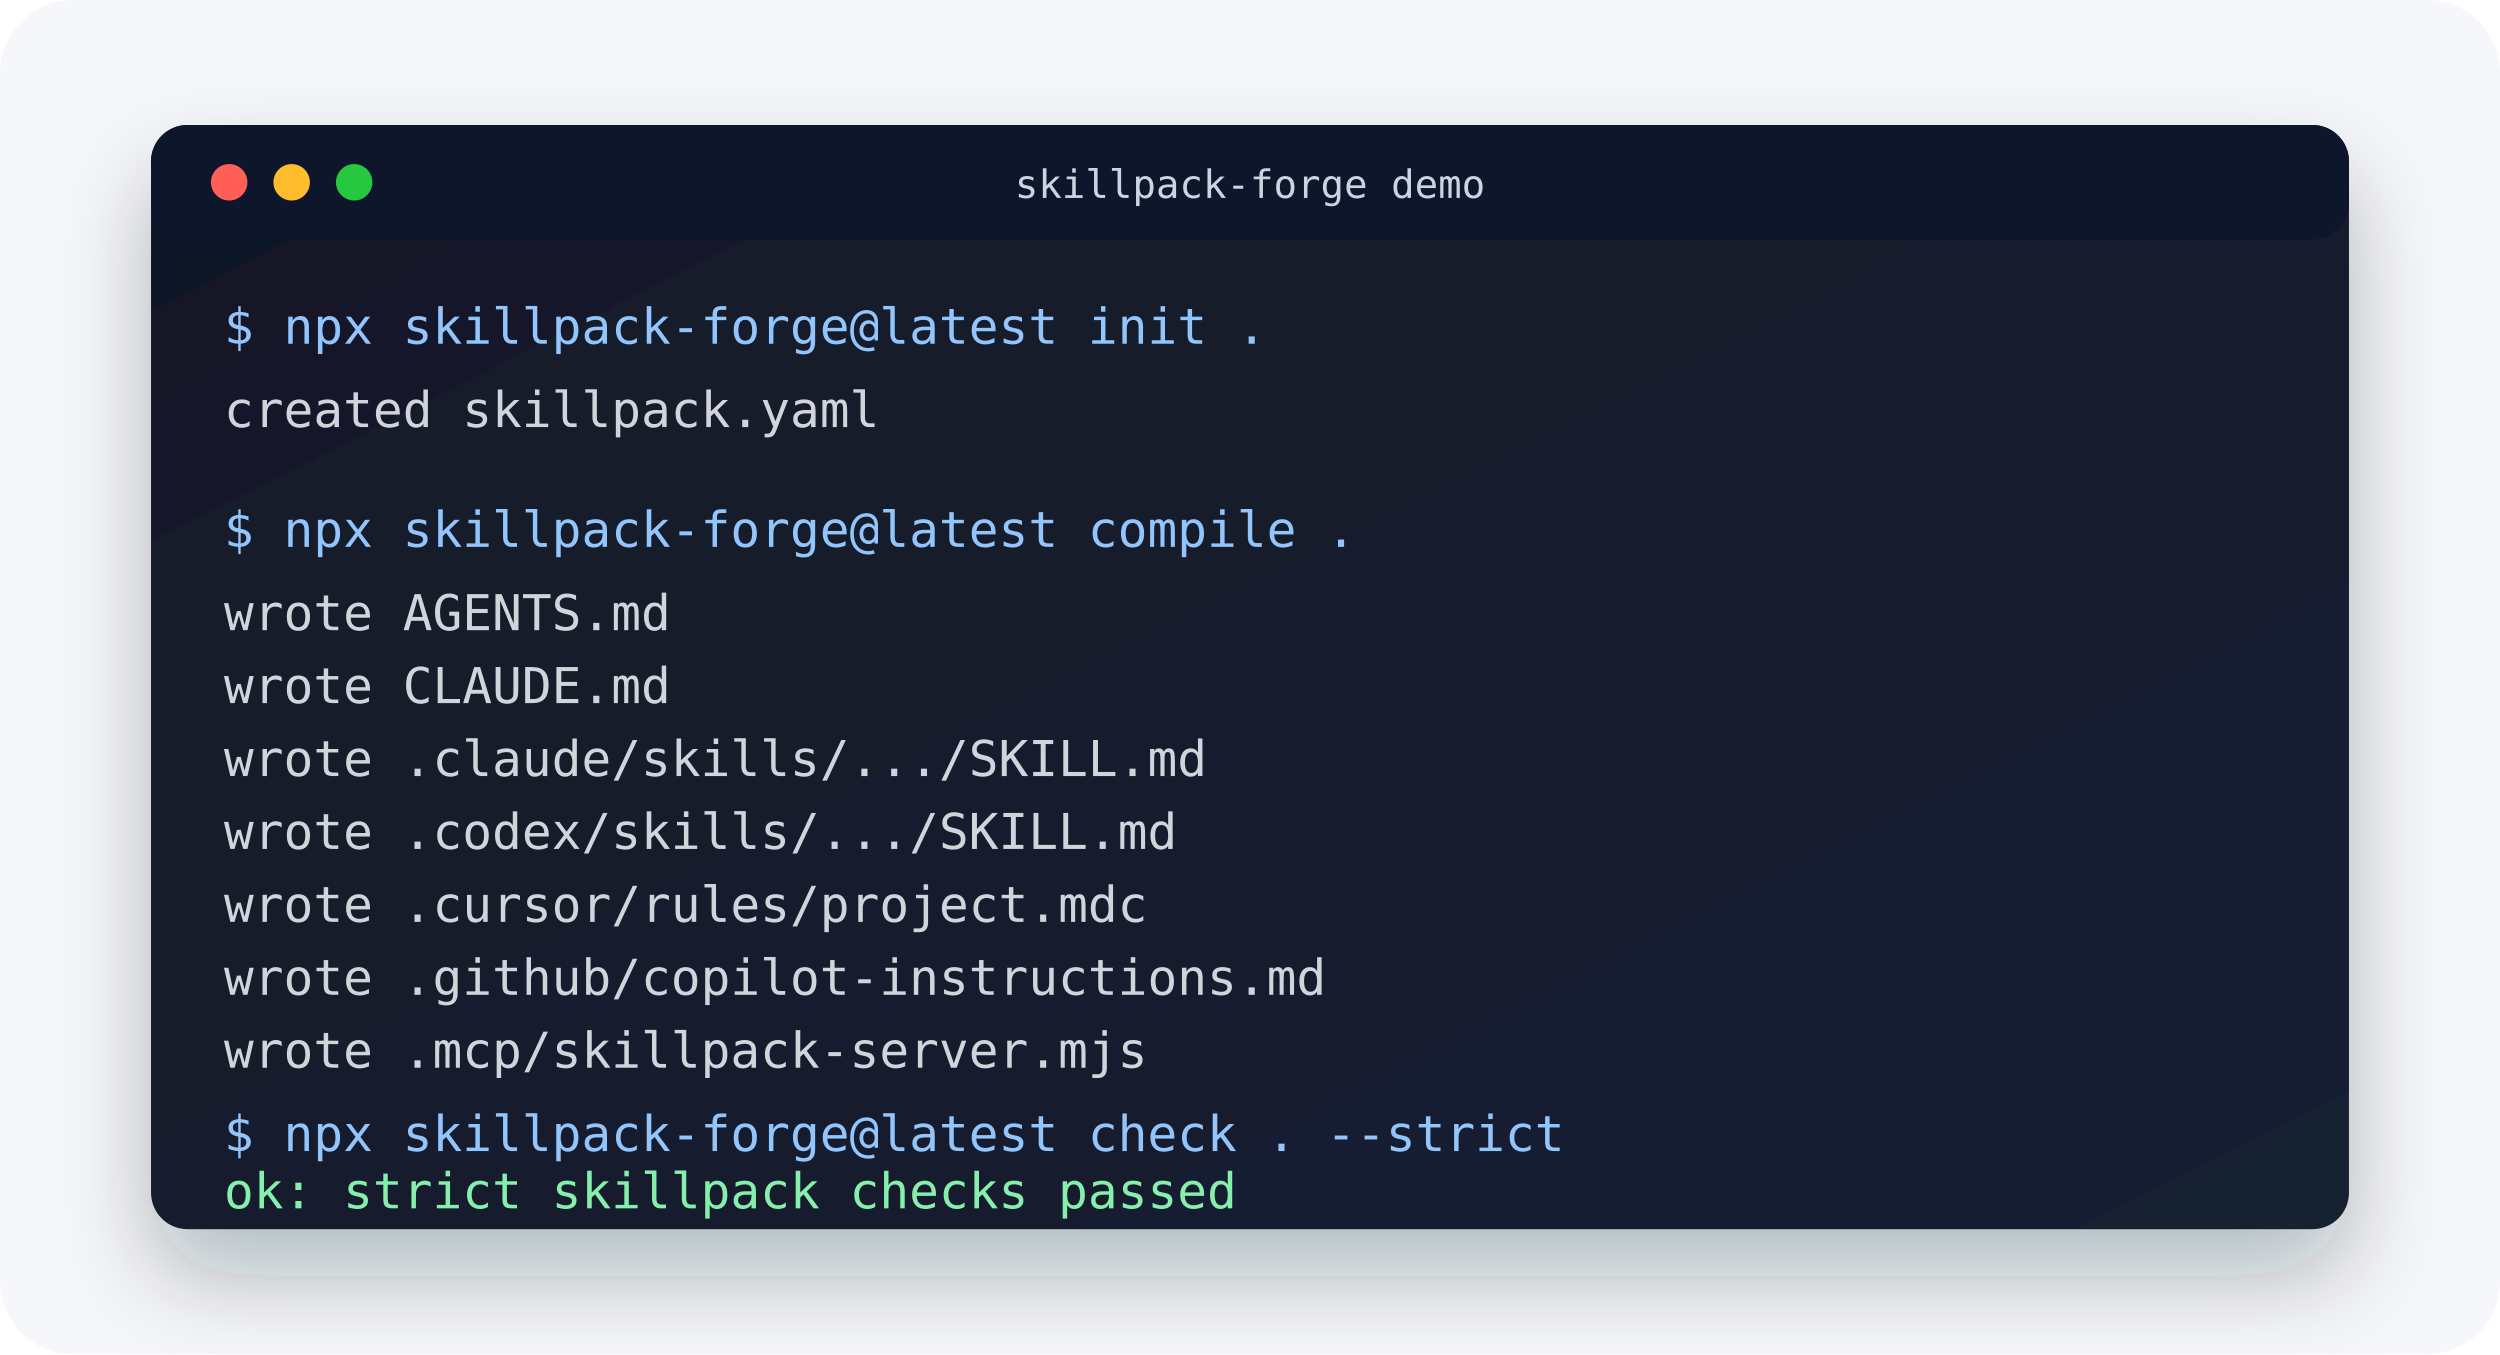
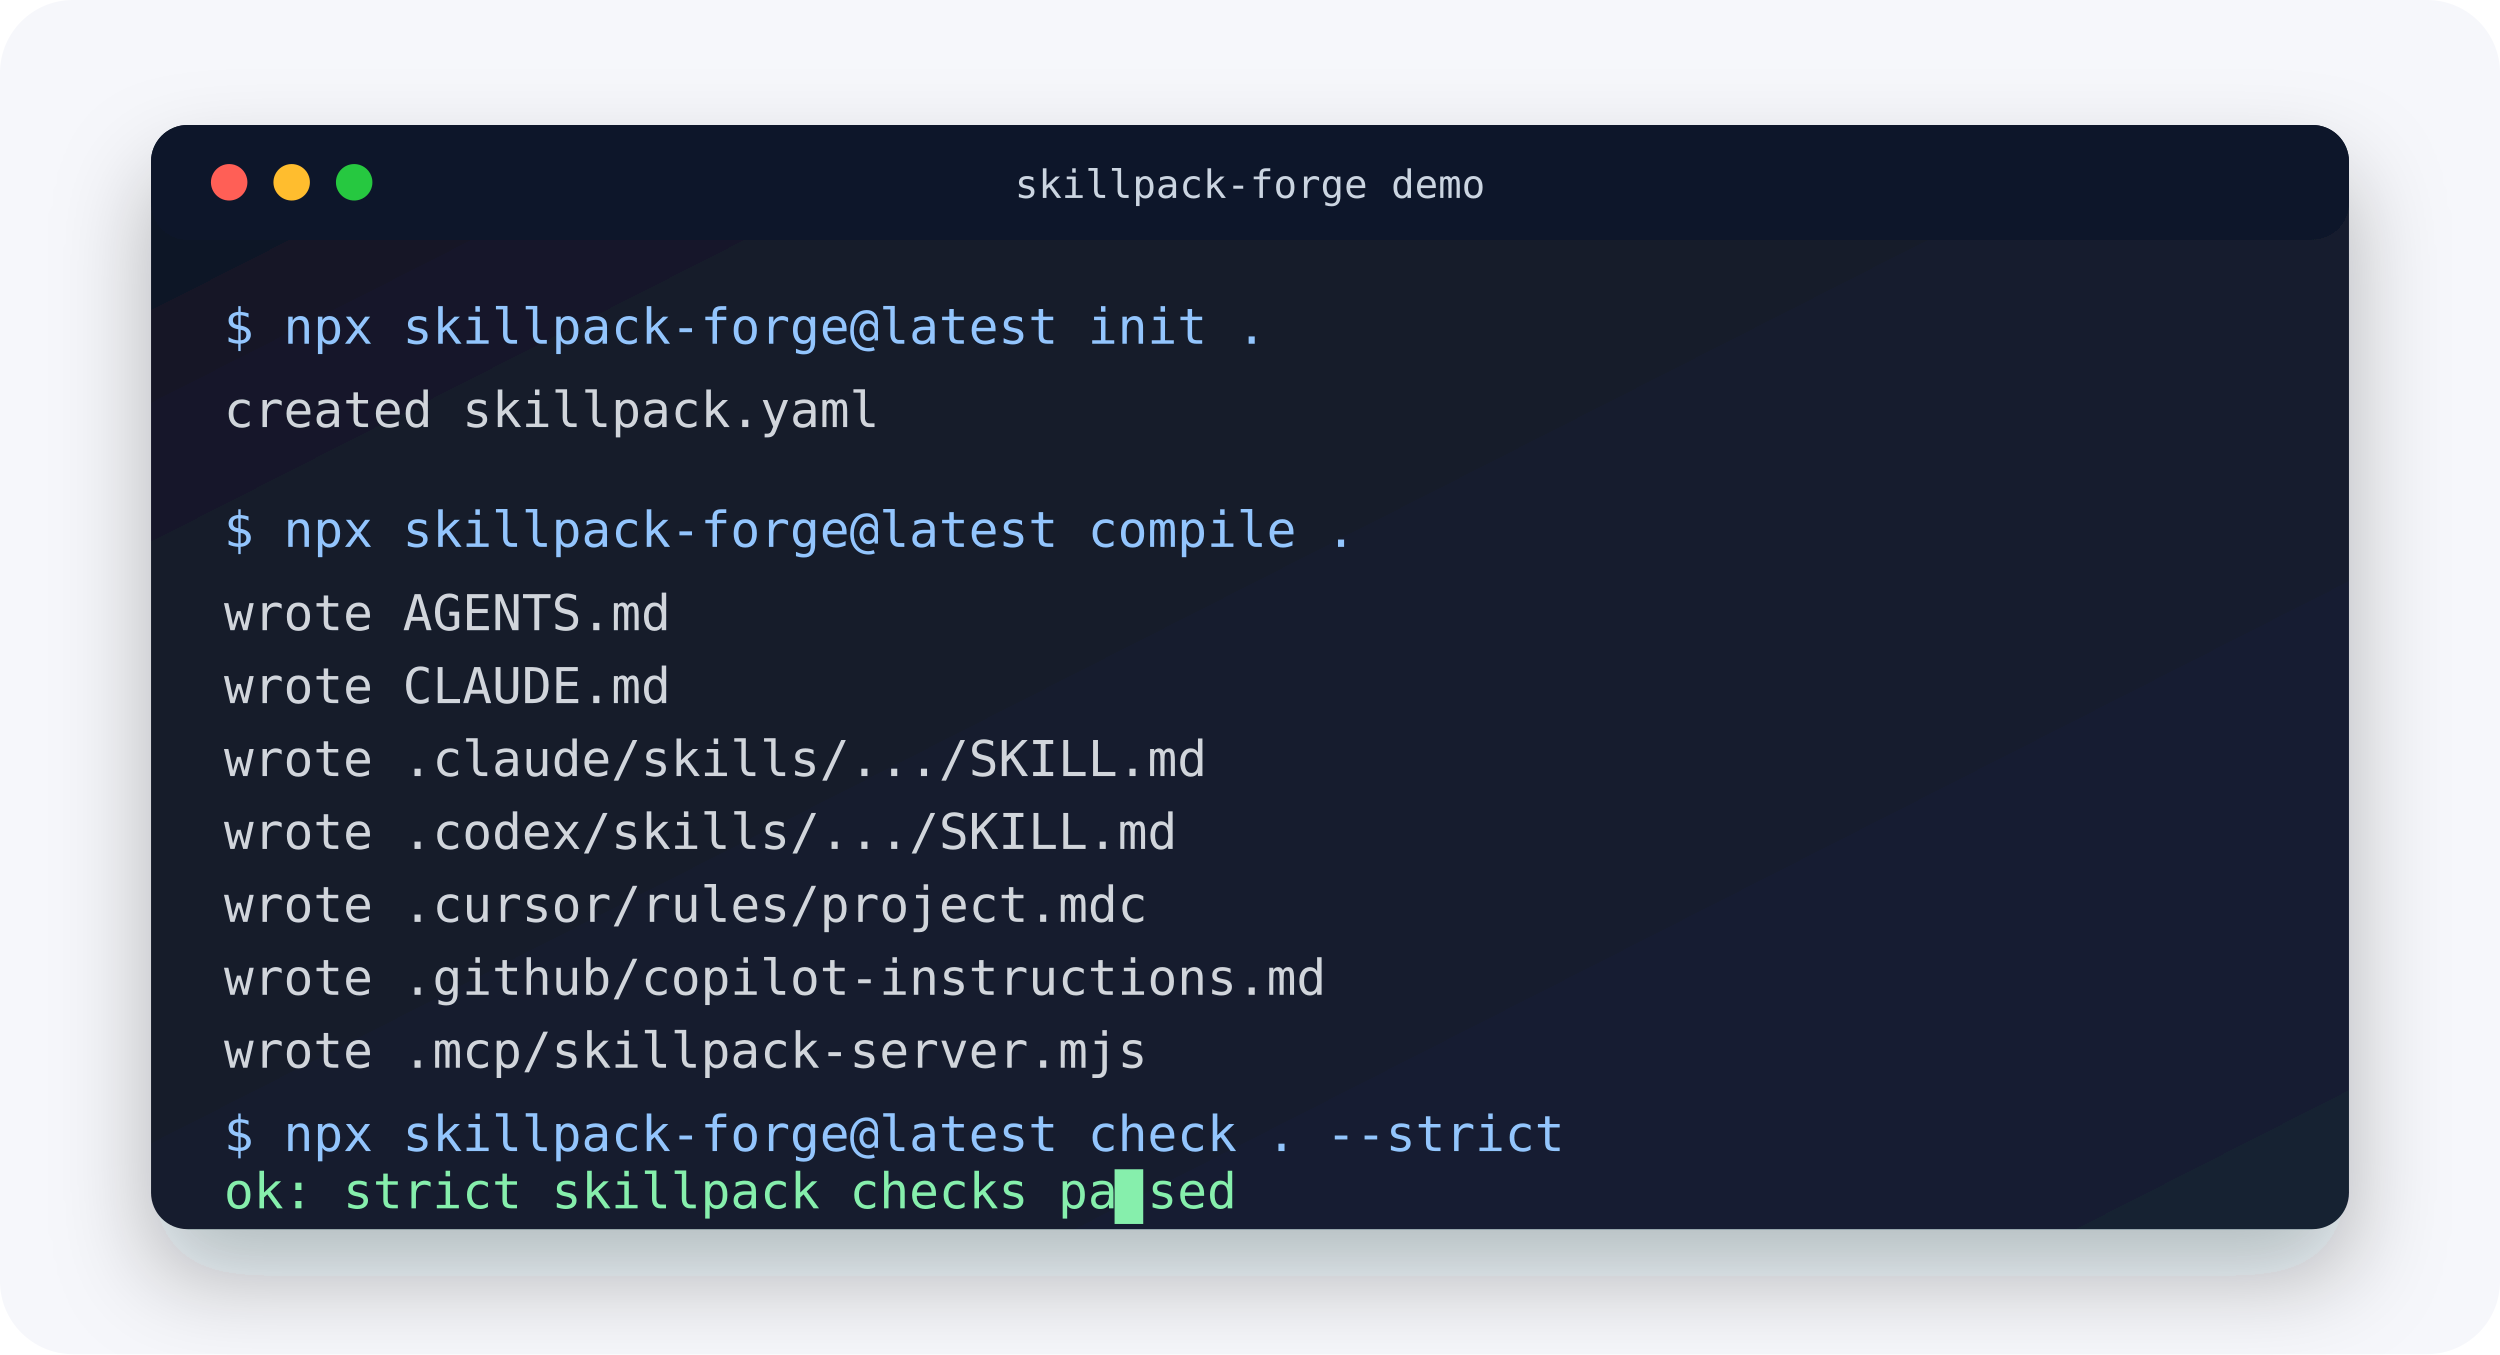
<svg xmlns="http://www.w3.org/2000/svg" width="960" height="520" viewBox="0 0 960 520" role="img" aria-labelledby="title desc">
  <defs>
    <linearGradient id="screen" x1="0" y1="0" x2="1" y2="1">
      <stop offset="0" stop-color="#111827" />
      <stop offset="1" stop-color="#172033" />
    </linearGradient>
    <filter id="shadow" x="-12%" y="-12%" width="124%" height="124%">
      <feDropShadow dx="0" dy="18" stdDeviation="18" flood-color="#111827" flood-opacity="0.28" />
    </filter>
  </defs>
  <rect width="960" height="520" rx="28" fill="#f6f7fb" />
  <g filter="url(#shadow)">
    <rect x="58" y="48" width="844" height="424" rx="14" fill="url(#screen)" />
    <rect x="58" y="48" width="844" height="44" rx="14" fill="#0f172a" />
    <circle cx="88" cy="70" r="7" fill="#ff5f57" />
    <circle cx="112" cy="70" r="7" fill="#ffbd2e" />
    <circle cx="136" cy="70" r="7" fill="#28c840" />
    <text x="480" y="76" text-anchor="middle" font-family="ui-monospace, SFMono-Regular, Menlo, Monaco, Consolas, monospace" font-size="15" fill="#cbd5e1">skillpack-forge demo</text>
    <g font-family="ui-monospace, SFMono-Regular, Menlo, Monaco, Consolas, monospace" font-size="19">
-       <text x="86" y="132" fill="#93c5fd">$ npx skillpack-forge@latest init .</text>
-       <text x="86" y="164" fill="#d1d5db">created skillpack.yaml</text>
-       <text x="86" y="210" fill="#93c5fd">$ npx skillpack-forge@latest compile .</text>
-       <text x="86" y="242" fill="#d1d5db">wrote AGENTS.md</text>
-       <text x="86" y="270" fill="#d1d5db">wrote CLAUDE.md</text>
-       <text x="86" y="298" fill="#d1d5db">wrote .claude/skills/.../SKILL.md</text>
-       <text x="86" y="326" fill="#d1d5db">wrote .codex/skills/.../SKILL.md</text>
-       <text x="86" y="354" fill="#d1d5db">wrote .cursor/rules/project.mdc</text>
-       <text x="86" y="382" fill="#d1d5db">wrote .github/copilot-instructions.md</text>
-       <text x="86" y="410" fill="#d1d5db">wrote .mcp/skillpack-server.mjs</text>
-       <text x="86" y="442" fill="#93c5fd">$ npx skillpack-forge@latest check . --strict</text>
-       <text x="86" y="464" fill="#86efac">ok: strict skillpack checks passed</text>
+       <text x="86" y="132" fill="#93c5fd">$ npx skillpack-forge@latest init .<animate attributeName="opacity" values="0;0;1" dur="0.35s" begin="0s" fill="freeze" />
+       </text>
+       <text x="86" y="164" fill="#d1d5db">created skillpack.yaml<animate attributeName="opacity" values="0;0;1" dur="0.8s" begin="0s" fill="freeze" />
+       </text>
+       <text x="86" y="210" fill="#93c5fd">$ npx skillpack-forge@latest compile .<animate attributeName="opacity" values="0;0;1" dur="1.25s" begin="0s" fill="freeze" />
+       </text>
+       <text x="86" y="242" fill="#d1d5db">wrote AGENTS.md<animate attributeName="opacity" values="0;0;1" dur="1.65s" begin="0s" fill="freeze" />
+       </text>
+       <text x="86" y="270" fill="#d1d5db">wrote CLAUDE.md<animate attributeName="opacity" values="0;0;1" dur="1.9s" begin="0s" fill="freeze" />
+       </text>
+       <text x="86" y="298" fill="#d1d5db">wrote .claude/skills/.../SKILL.md<animate attributeName="opacity" values="0;0;1" dur="2.15s" begin="0s" fill="freeze" />
+       </text>
+       <text x="86" y="326" fill="#d1d5db">wrote .codex/skills/.../SKILL.md<animate attributeName="opacity" values="0;0;1" dur="2.4s" begin="0s" fill="freeze" />
+       </text>
+       <text x="86" y="354" fill="#d1d5db">wrote .cursor/rules/project.mdc<animate attributeName="opacity" values="0;0;1" dur="2.65s" begin="0s" fill="freeze" />
+       </text>
+       <text x="86" y="382" fill="#d1d5db">wrote .github/copilot-instructions.md<animate attributeName="opacity" values="0;0;1" dur="2.9s" begin="0s" fill="freeze" />
+       </text>
+       <text x="86" y="410" fill="#d1d5db">wrote .mcp/skillpack-server.mjs<animate attributeName="opacity" values="0;0;1" dur="3.15s" begin="0s" fill="freeze" />
+       </text>
+       <text x="86" y="442" fill="#93c5fd">$ npx skillpack-forge@latest check . --strict<animate attributeName="opacity" values="0;0;1" dur="3.65s" begin="0s" fill="freeze" />
+       </text>
+       <text x="86" y="464" fill="#86efac">ok: strict skillpack checks passed<animate attributeName="opacity" values="0;0;1" dur="4.15s" begin="0s" fill="freeze" />
+       </text>
+       <rect x="428" y="449" width="11" height="21" fill="#86efac">
+         <animate attributeName="opacity" values="0;0;1;0;1;0;1" dur="5s" begin="0s" repeatCount="indefinite" />
+       </rect>
    </g>
  </g>
</svg>
